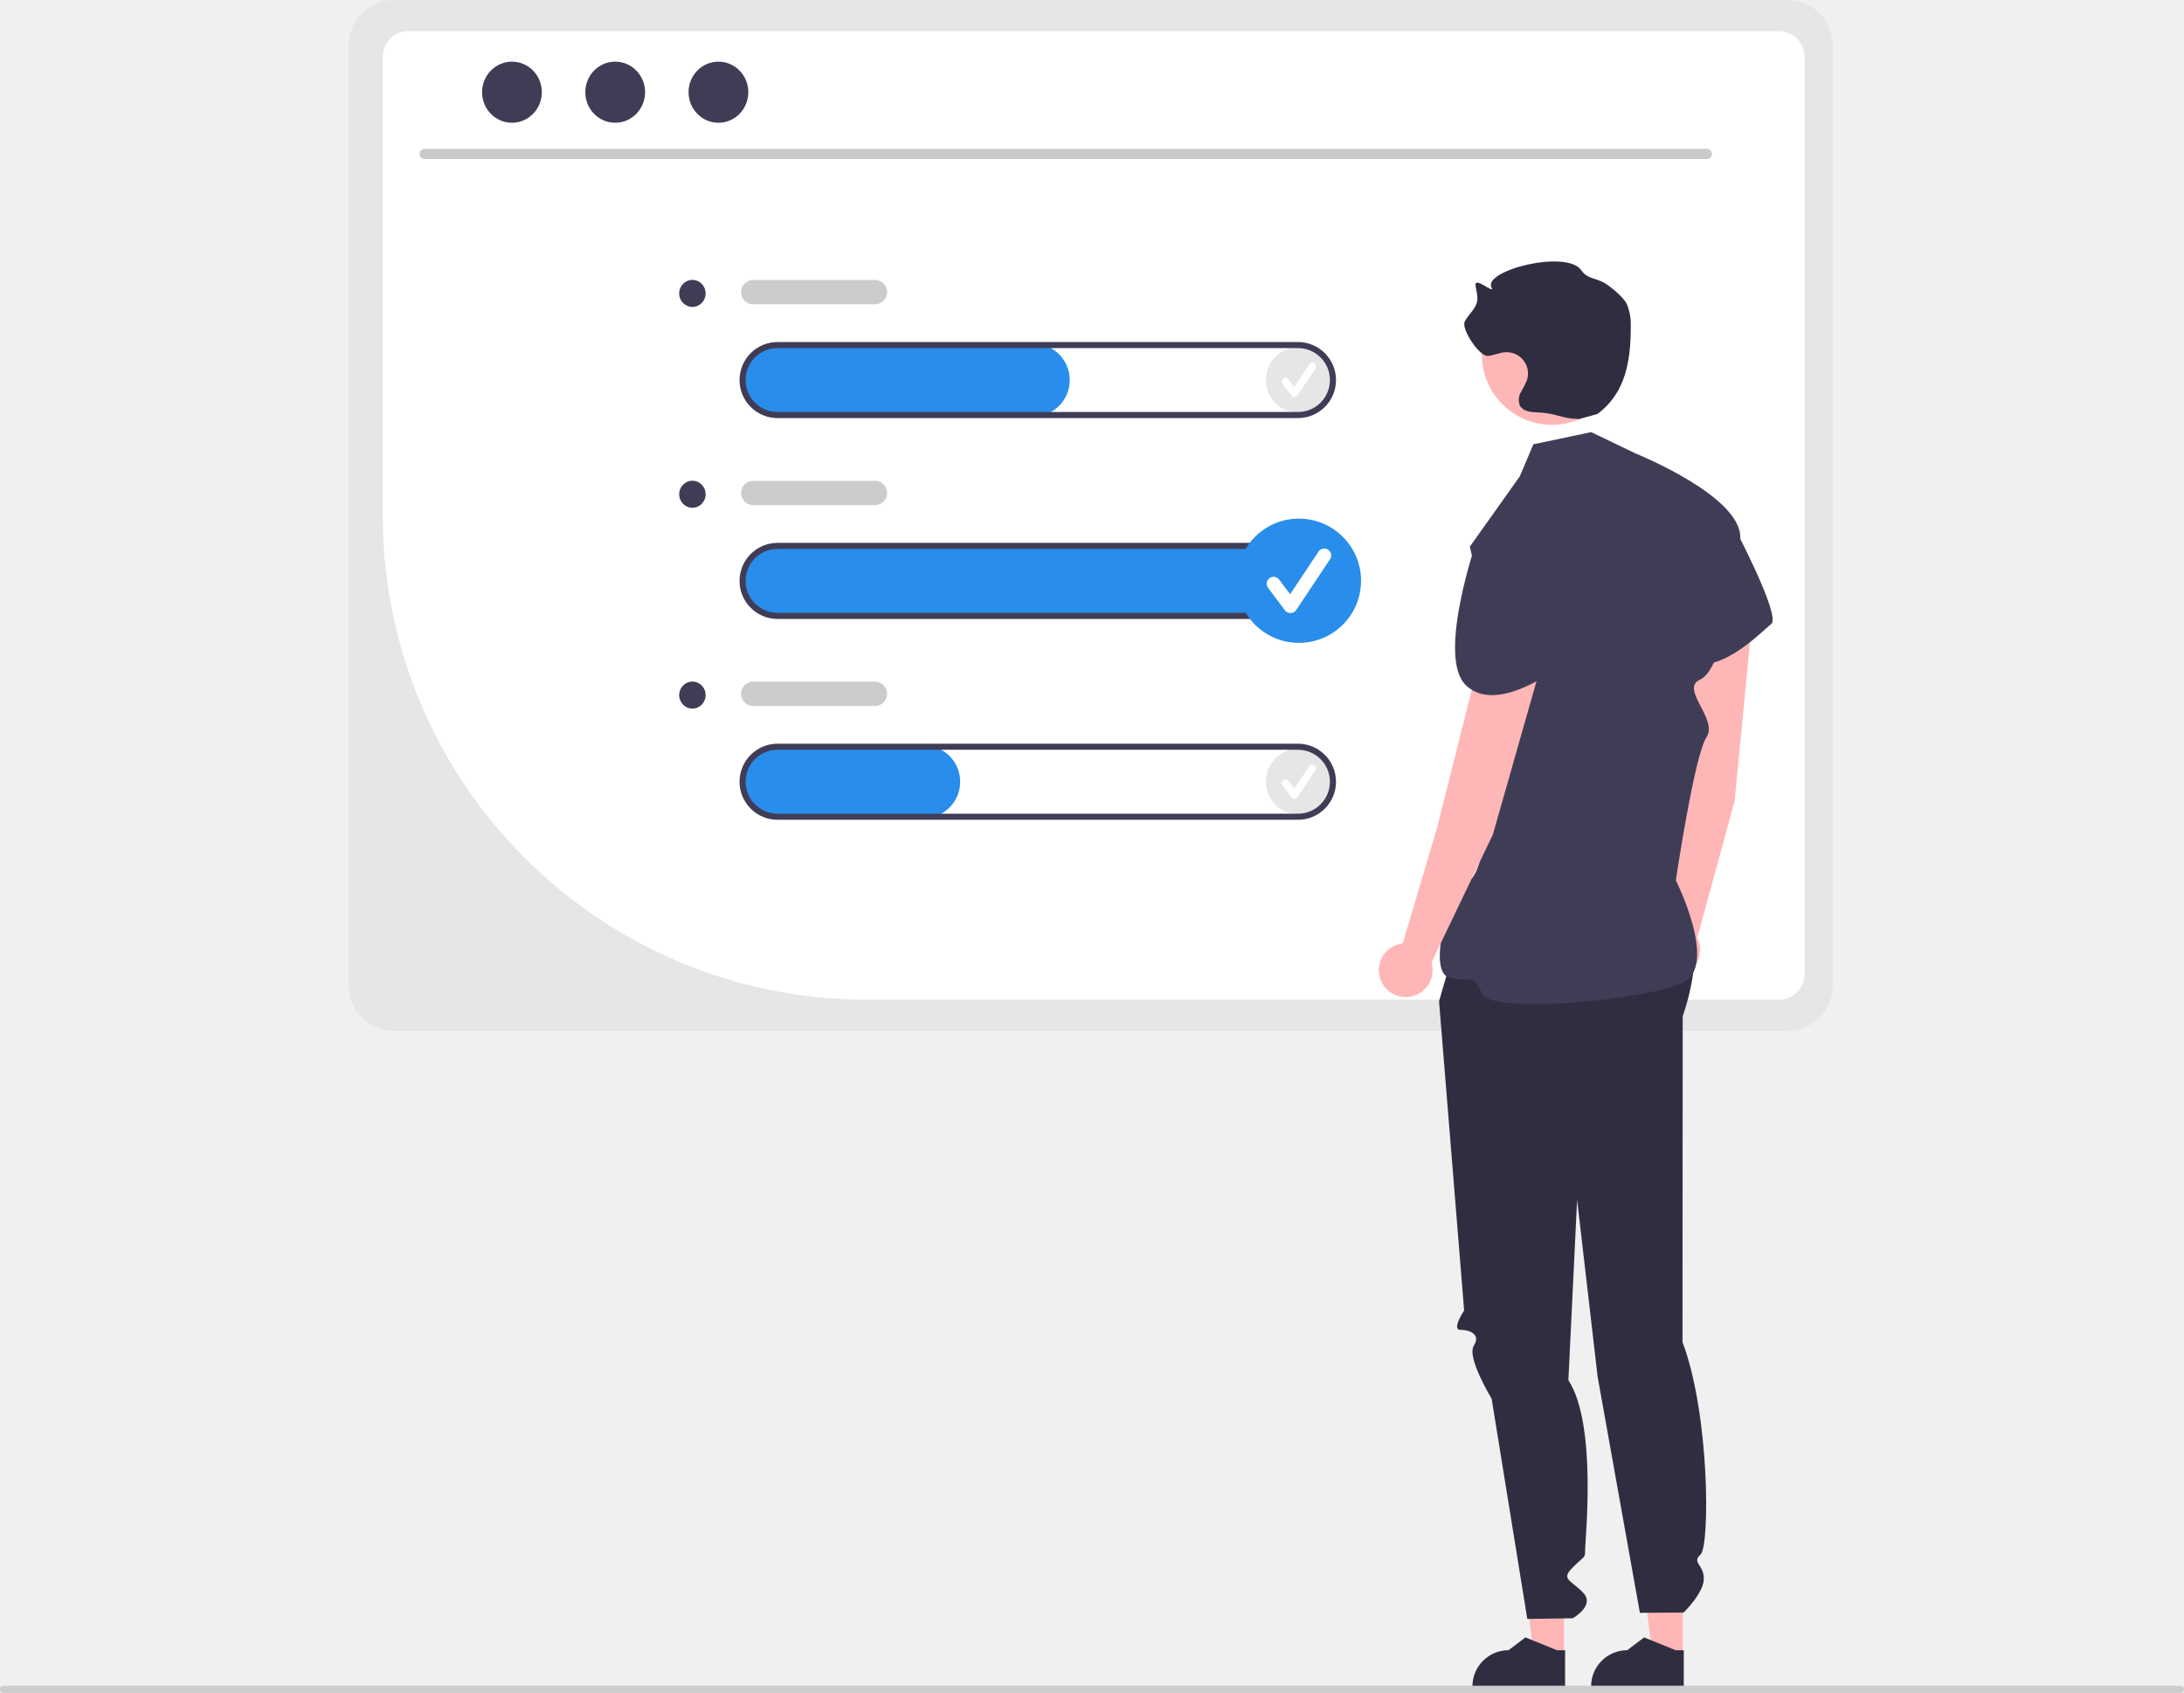
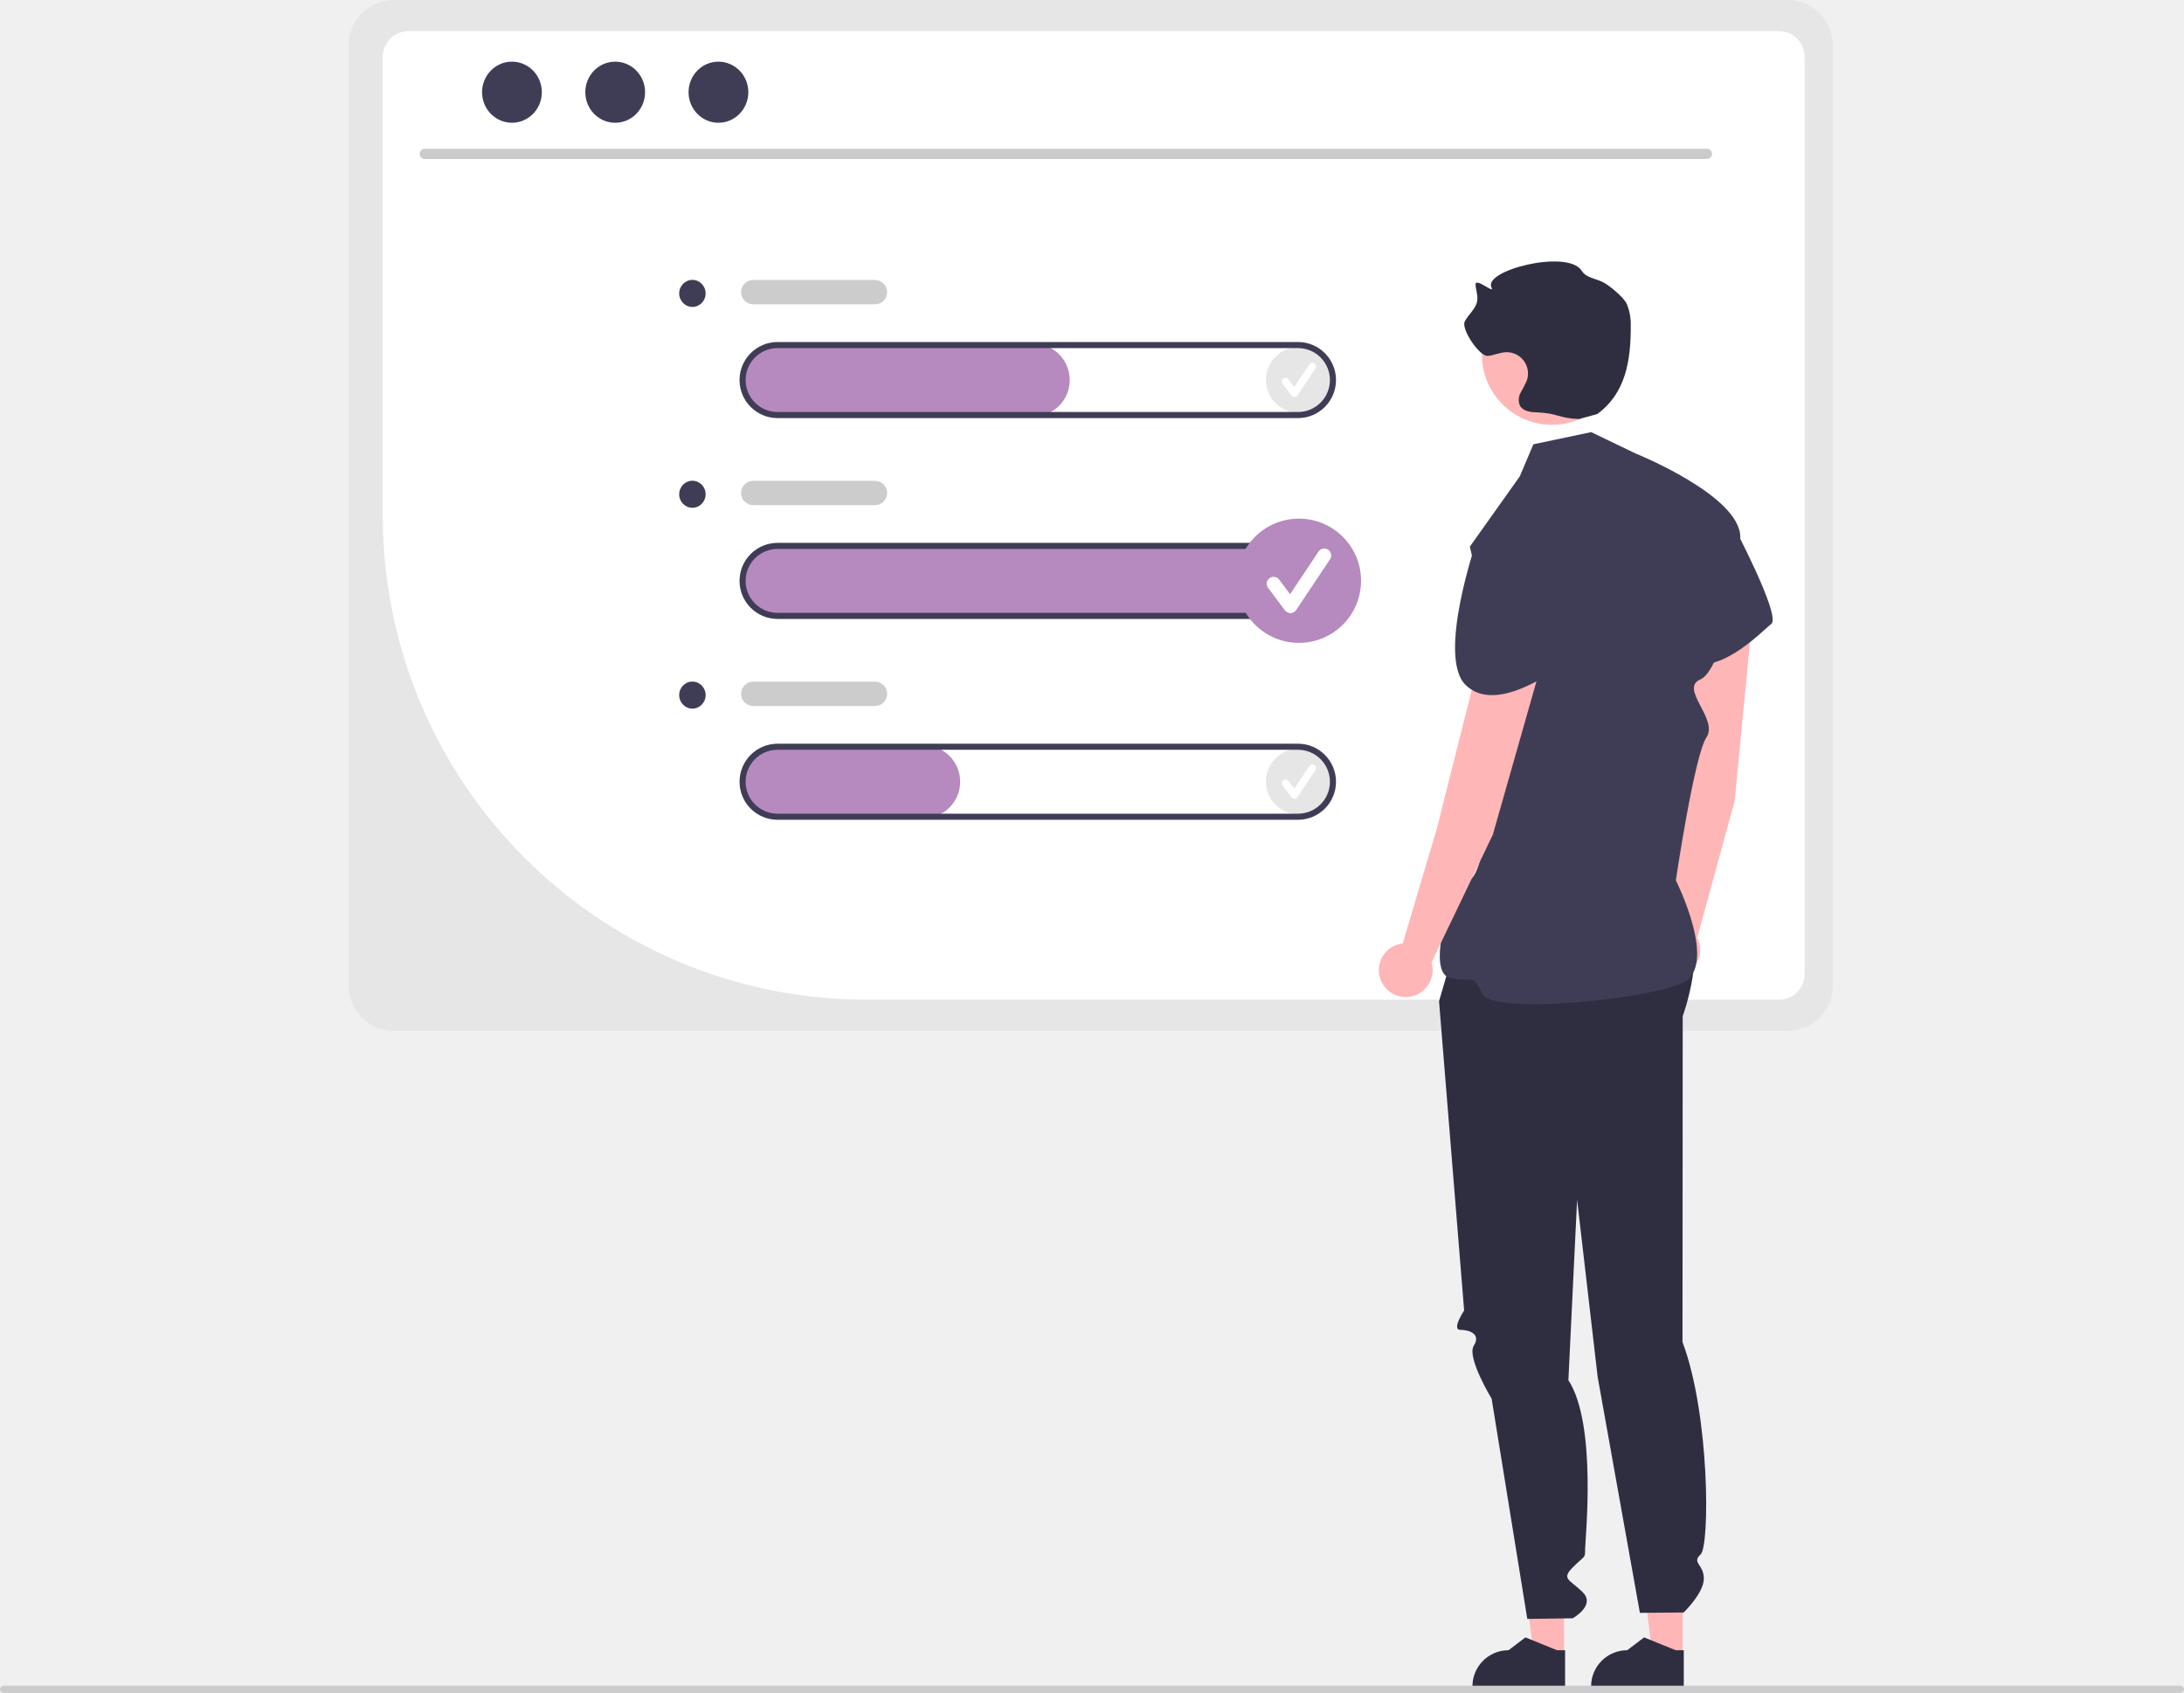
<svg xmlns="http://www.w3.org/2000/svg" data-name="Layer 1" width="717.67" height="556.322" viewBox="0 0 717.67 556.322">
  <path d="M338.564,710.879l7.71-12.39,1.54,7.08c.27,1.24.54,2.5.79,3.75,2.19-1.87,4.52-3.6,6.8-5.26q10.5-7.62,20.99-15.26l-2.19,12.7c-1.35,7.82-2.76,15.8-6.1,22.95-.37.81-.77,1.61-1.2,2.39h-32.54a10.486,10.486,0,0,1-.54-2.24.773.773,0,0,1-.01-.15C333.304,719.599,335.984,715.029,338.564,710.879Z" transform="translate(-241.165 -171.839)" fill="#f0f0f0" />
  <path d="M828.559,171.839H370.562a14.868,14.868,0,0,0-14.844,14.844V495.741A14.858,14.858,0,0,0,370.562,510.585H828.559a14.858,14.858,0,0,0,14.844-14.844V186.683A14.868,14.868,0,0,0,828.559,171.839Z" transform="translate(-241.165 -171.839)" fill="#e6e6e6" />
  <path d="M825.737,500.353H525.641A159.157,159.157,0,0,1,366.95,341.661v-151.146a8.456,8.456,0,0,1,8.438-8.455H825.737a8.456,8.456,0,0,1,8.438,8.455V491.914A8.448,8.448,0,0,1,825.737,500.353Z" transform="translate(-241.165 -171.839)" fill="#fff" />
  <path d="M802.098,224.086H380.709a1.676,1.676,0,0,1,0-3.351H802.098a1.676,1.676,0,0,1,0,3.351Z" transform="translate(-241.165 -171.839)" fill="#cacaca" />
  <ellipse cx="168.229" cy="30.3" rx="9.821" ry="10.04" fill="#3f3d56" />
  <ellipse cx="202.155" cy="30.3" rx="9.821" ry="10.04" fill="#3f3d56" />
  <ellipse cx="236.081" cy="30.3" rx="9.821" ry="10.04" fill="#3f3d56" />
-   <path d="M667.681,374.729H497.033a12.211,12.211,0,0,1-12.324-11.181,12.007,12.007,0,0,1,11.167-12.792q.402-.027.806-.028h171a12,12,0,0,1,0,24Z" transform="translate(-241.165 -171.839)" fill="#298deb" />
+   <path d="M667.681,374.729H497.033a12.211,12.211,0,0,1-12.324-11.181,12.007,12.007,0,0,1,11.167-12.792q.402-.027.806-.028h171a12,12,0,0,1,0,24Z" transform="translate(-241.165 -171.839)" fill="#b68abe" />
  <circle cx="426.832" cy="124.841" r="10.841" fill="#e6e6e6" />
  <path d="M666.518,302.323a1.206,1.206,0,0,1-.965-.482l-2.958-3.944a1.206,1.206,0,1,1,1.93-1.447l1.935,2.58,4.97-7.455a1.206,1.206,0,0,1,2.012,1.331l-.005.007-5.915,8.873a1.207,1.207,0,0,1-.97.537Z" transform="translate(-241.165 -171.839)" fill="#fff" />
  <circle cx="426.832" cy="256.841" r="10.841" fill="#e6e6e6" />
  <path d="M666.518,434.323a1.206,1.206,0,0,1-.965-.482l-2.958-3.944a1.206,1.206,0,1,1,1.93-1.447l1.935,2.58,4.97-7.455a1.206,1.206,0,0,1,2.012,1.331l-.005.007-5.915,8.873a1.207,1.207,0,0,1-.97.537Z" transform="translate(-241.165 -171.839)" fill="#fff" />
-   <path d="M580.681,308.729H497.033a12.211,12.211,0,0,1-12.324-11.181,12.007,12.007,0,0,1,11.167-12.792q.402-.027.806-.028h84a12,12,0,0,1,0,24Z" transform="translate(-241.165 -171.839)" fill="#298deb" />
+   <path d="M580.681,308.729H497.033a12.211,12.211,0,0,1-12.324-11.181,12.007,12.007,0,0,1,11.167-12.792q.402-.027.806-.028h84a12,12,0,0,1,0,24Z" transform="translate(-241.165 -171.839)" fill="#b68abe" />
  <path d="M667.681,309.229h-171a12.5,12.5,0,0,1,0-25h171a12.5,12.5,0,0,1,0,25Zm-171-23a10.5,10.5,0,0,0,0,21h171a10.5,10.5,0,0,0,0-21Z" transform="translate(-241.165 -171.839)" fill="#3f3d56" />
  <path d="M667.681,375.229h-171a12.5,12.5,0,0,1,0-25h171a12.5,12.5,0,0,1,0,25Zm-171-23a10.5,10.5,0,0,0,0,21h171a10.5,10.5,0,0,0,0-21Z" transform="translate(-241.165 -171.839)" fill="#3f3d56" />
-   <path d="M544.681,440.729H497.033a12.211,12.211,0,0,1-12.324-11.181,12.007,12.007,0,0,1,11.167-12.792q.402-.027.806-.028h48a12,12,0,0,1,0,24Z" transform="translate(-241.165 -171.839)" fill="#298deb" />
+   <path d="M544.681,440.729H497.033a12.211,12.211,0,0,1-12.324-11.181,12.007,12.007,0,0,1,11.167-12.792q.402-.027.806-.028h48a12,12,0,0,1,0,24Z" transform="translate(-241.165 -171.839)" fill="#b68abe" />
  <path d="M667.681,441.229h-171a12.5,12.5,0,0,1,0-25h171a12.5,12.5,0,0,1,0,25Zm-171-23a10.5,10.5,0,0,0,0,21h171a10.5,10.5,0,0,0,0-21Z" transform="translate(-241.165 -171.839)" fill="#3f3d56" />
  <path d="M528.682,271.839h-40a4,4,0,0,1,0-8h40a4,4,0,0,1,0,8Z" transform="translate(-241.165 -171.839)" fill="#ccc" />
  <path d="M528.682,337.839h-40a4,4,0,0,1,0-8h40a4,4,0,0,1,0,8Z" transform="translate(-241.165 -171.839)" fill="#ccc" />
  <path d="M528.682,403.839h-40a4,4,0,0,1,0-8h40a4,4,0,0,1,0,8Z" transform="translate(-241.165 -171.839)" fill="#ccc" />
  <ellipse cx="227.528" cy="96.417" rx="4.346" ry="4.443" fill="#3f3d56" />
  <ellipse cx="227.528" cy="162.417" rx="4.346" ry="4.443" fill="#3f3d56" />
  <ellipse cx="227.528" cy="228.417" rx="4.346" ry="4.443" fill="#3f3d56" />
  <polygon points="513.946 544.191 504.045 544.19 499.335 506 513.948 506.001 513.946 544.191" fill="#ffb6b6" />
  <path d="M755.459,726.359l-30.447-.001v-.385a11.851,11.851,0,0,1,11.851-11.851h.001l5.562-4.219,10.377,4.22,2.658 0Z" transform="translate(-241.165 -171.839)" fill="#2f2e41" />
  <polygon points="552.946 544.191 543.045 544.19 538.335 506 552.948 506.001 552.946 544.191" fill="#ffb6b6" />
  <path d="M794.459,726.359l-30.447-.001v-.385a11.851,11.851,0,0,1,11.851-11.851h.001l5.562-4.219,10.377,4.22,2.658 0Z" transform="translate(-241.165 -171.839)" fill="#2f2e41" />
  <path d="M721.039,476.839l-7,24,8.246,101.645s-4.246,6.355-1.246,6.355,6.847,1.409,4.423,5.205,5.86,17.421,5.86,17.421L743.039,703.839l14.929-.22s7.59-4.228,3.331-8.504-7.26-4.276-3.26-8.276,4-2.795,4-5.898,4.008-41.016-5.496-55.559l2.864-59.295,6.745,58.161,13.888,77.591,14.382-.118s6.643-6.403,6.63-11.142-4.104-5.133-1.058-7.936,3.046-45.866-5.954-69.803l.069-107.071s8.843-24.031-.113-33.48S721.039,476.839,721.039,476.839Z" transform="translate(-241.165 -171.839)" fill="#2f2e41" />
  <path d="M811.18,434.965l6.029-62.449a10.127,10.127,0,0,0-8.98-11.01h0a10.127,10.127,0,0,0-11.169,8.964q-.029.267-.044.535L792.741,436.067l-4.263,39.424a8.837,8.837,0,1,0,10.425,4.466Z" transform="translate(-241.165 -171.839)" fill="#ffb6b6" />
  <path d="M788.572,340.861l21.722,2.723s16.276,30.678,12.926,33.282-18.488,18.847-29.648,11.4S788.572,340.861,788.572,340.861Z" transform="translate(-241.165 -171.839)" fill="#3f3d56" />
  <circle cx="509.998" cy="116.532" r="23.056" fill="#ffb6b6" />
  <path d="M760.072,309.537c-6.616-.217-7.217-1.965-13.833-2.182-2.107-.069-4.593-.358-5.611-2.203a4.862,4.862,0,0,1,.247-4.328,39.517,39.517,0,0,0,2.038-4.009,7.003,7.003,0,0,0-6.938-9.232c-2.013.087-3.904,1.034-5.912,1.207-2.754.237-8.842-8.854-7.575-11.31,1.234-2.391,3.718-4.194,4.108-6.856.255-1.741-.463-3.471-.562-5.228-.146-2.605,6.458,3.269,5.248.957-2.966-5.671,24.988-12.701,29.59-5.598,1.72,2.655,4.785,2.474,7.518,4.068,1.791,1.045,6.312,4.65,7.34,6.897a17.494,17.494,0,0,1,1.309,7.239c.041,11.526-1.715,22.129-11.012,28.942" transform="translate(-241.165 -171.839)" fill="#2f2e41" />
  <path d="M745.039,317.839l19-4,14.594,7.019s34.519,13.885,34.401,27.577-6.184,43.691-13.151,46.691,6.034,13,2.034,19-10.059,46.991-10.059,46.991,14.165,28.218,2.181,33.722-62.629,10.649-65.876,3.468-3.277-3.262-10.761-5.222.008-29.432,6.761-32.196,10.754-62.764,10.754-62.764l-10.754-46.654L740.571,328.378Z" transform="translate(-241.165 -171.839)" fill="#3f3d56" />
  <path d="M731.732,446.078l17.166-60.346a10.127,10.127,0,0,0-6.853-12.446h0a10.127,10.127,0,0,0-12.6,6.808q-.077.257-.14.519l-15.909,63.231L702.109,481.859a8.837,8.837,0,1,0,9.452,6.269Z" transform="translate(-241.165 -171.839)" fill="#ffb6b6" />
  <path d="M726.423,349.442l20.878,6.587s13.58,19.94,8.496,22.785-6.991,2.243-4.38,7.261,6.375,3.06,2.611,5.018-21.577,15.213-31.216,5.88S726.423,349.442,726.423,349.442Z" transform="translate(-241.165 -171.839)" fill="#3f3d56" />
  <path d="M241.165,726.971a1.186,1.186,0,0,0,1.183,1.19H957.645a1.19,1.19,0,1,0,0-2.38H242.355a1.186,1.186,0,0,0-1.19,1.183Z" transform="translate(-241.165 -171.839)" fill="#ccc" />
-   <circle cx="426.832" cy="190.841" r="20.412" fill="#298deb" />
+   <circle cx="426.832" cy="190.841" r="20.412" fill="#b68abe" />
  <path d="M665.213,373.304a2.27,2.27,0,0,1-1.816-.908l-5.569-7.425a2.271,2.271,0,0,1,3.633-2.724l3.643,4.857,9.357-14.036a2.271,2.271,0,0,1,3.788,2.505l-.009.014-11.137,16.706a2.272,2.272,0,0,1-1.826,1.01Z" transform="translate(-241.165 -171.839)" fill="#fff" />
</svg>
